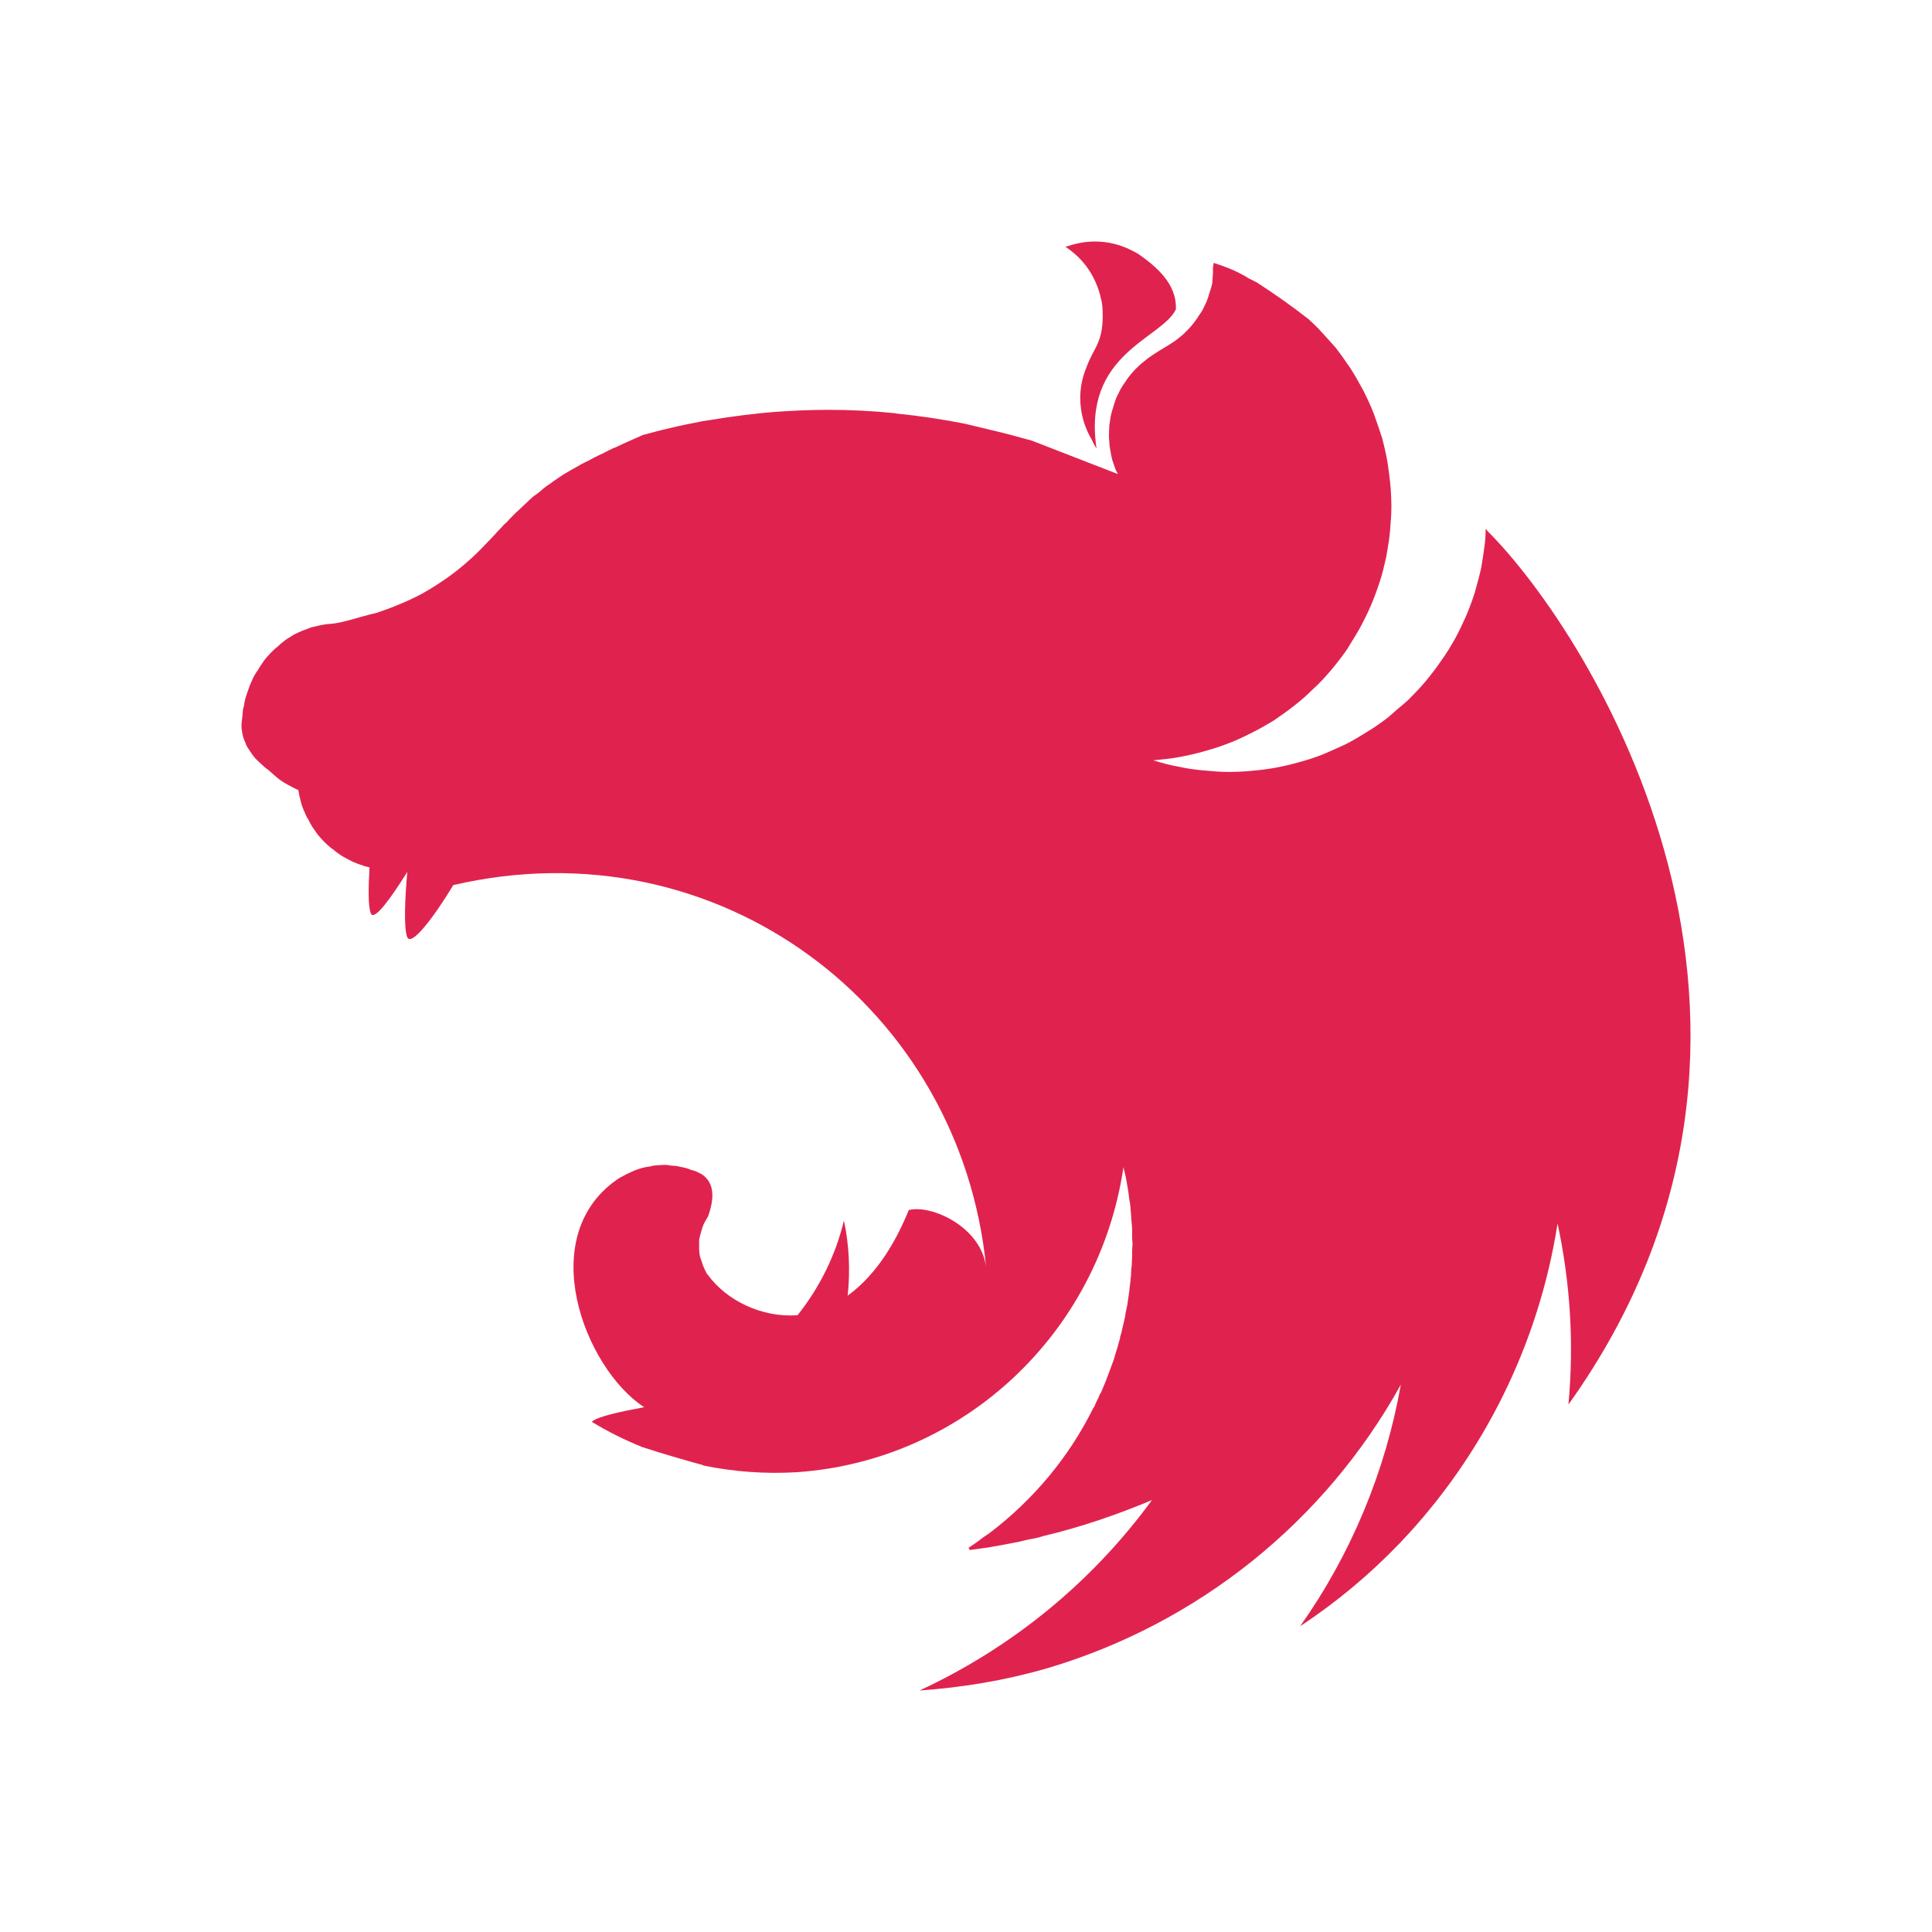
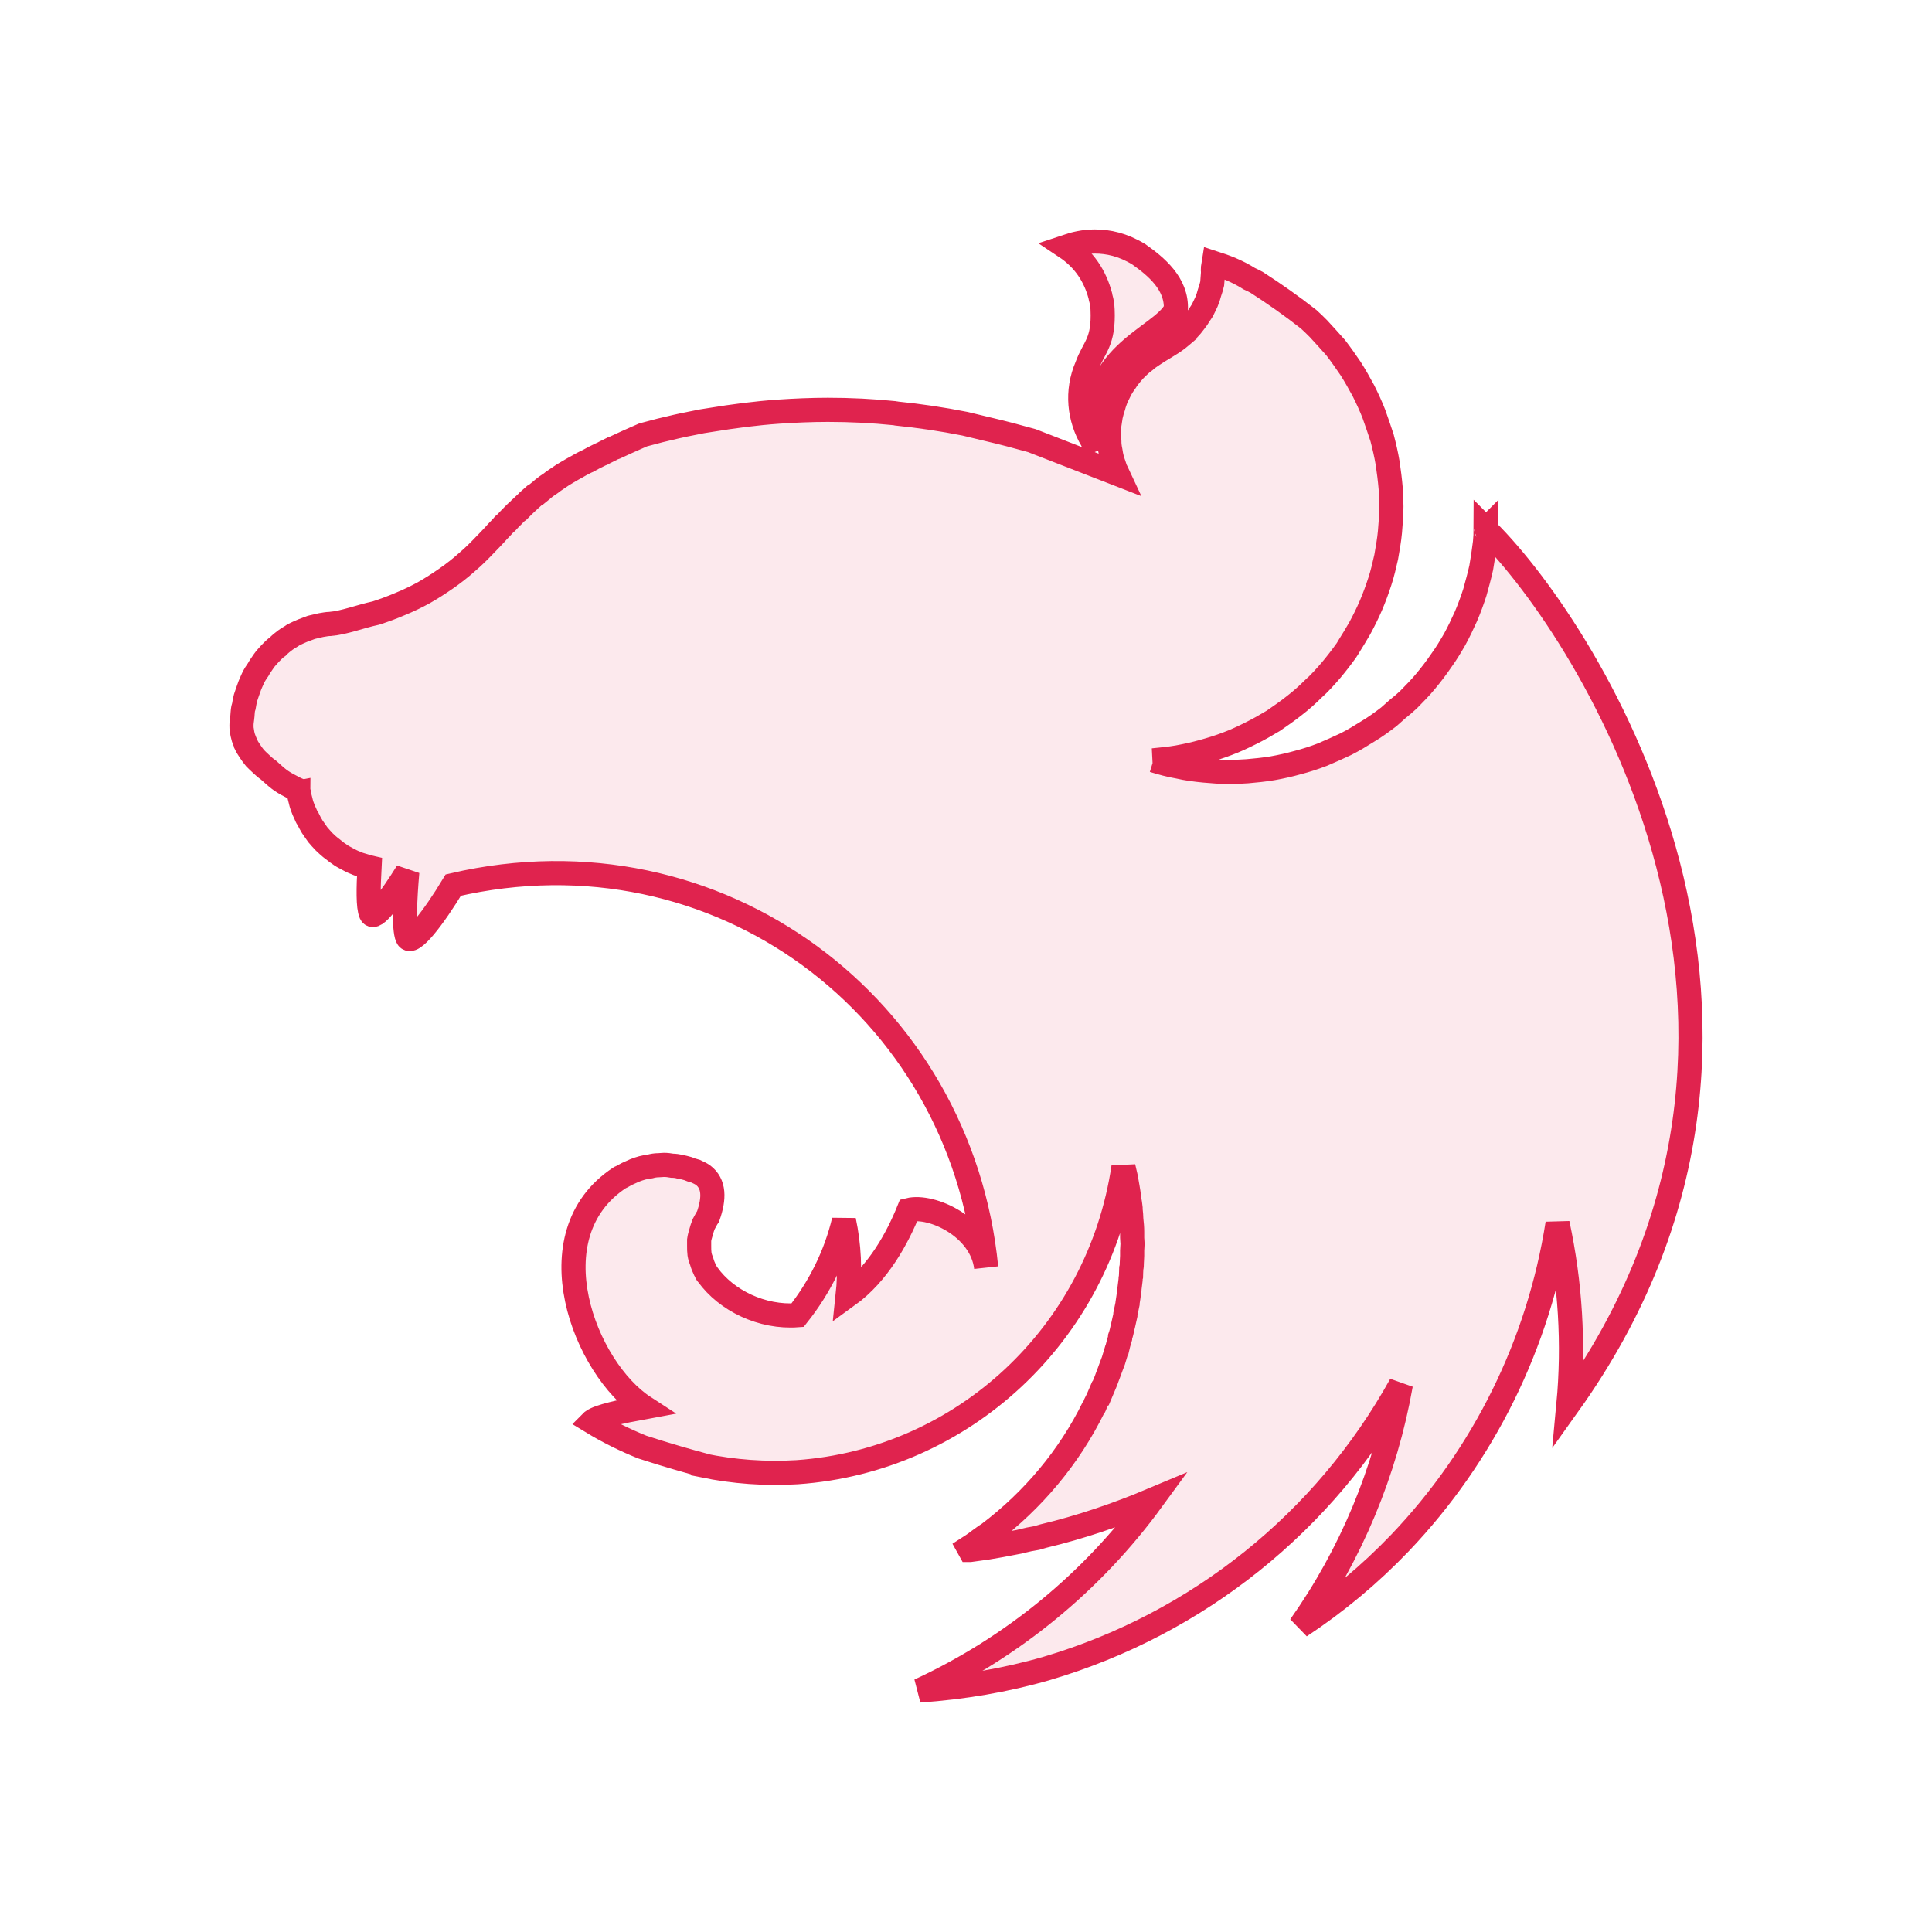
<svg xmlns="http://www.w3.org/2000/svg" width="16" height="16" viewBox="0 0 16 16" fill="none">
-   <path fill-rule="evenodd" clip-rule="evenodd" d="M9.066 2C8.979 2 8.898 2.019 8.824 2.044C8.982 2.149 9.069 2.289 9.112 2.448C9.115 2.47 9.122 2.485 9.125 2.507C9.128 2.526 9.131 2.544 9.131 2.563C9.143 2.837 9.06 2.871 9.001 3.033C8.911 3.241 8.936 3.465 9.044 3.646C9.053 3.668 9.066 3.692 9.081 3.714C8.963 2.927 9.617 2.809 9.738 2.563C9.748 2.348 9.571 2.205 9.431 2.106C9.298 2.025 9.177 2 9.066 2V2ZM10.051 2.177C10.039 2.249 10.048 2.23 10.045 2.268C10.042 2.292 10.042 2.324 10.039 2.348C10.033 2.373 10.026 2.398 10.017 2.423C10.011 2.448 10.002 2.473 9.992 2.498C9.98 2.523 9.971 2.544 9.958 2.569C9.949 2.582 9.943 2.594 9.933 2.607C9.927 2.616 9.921 2.625 9.915 2.635C9.899 2.656 9.884 2.678 9.868 2.697C9.85 2.716 9.834 2.737 9.813 2.753C9.813 2.756 9.813 2.756 9.813 2.756C9.794 2.772 9.775 2.79 9.754 2.806C9.689 2.856 9.614 2.893 9.546 2.94C9.524 2.955 9.503 2.968 9.484 2.986C9.462 3.002 9.444 3.017 9.425 3.036C9.404 3.055 9.388 3.073 9.369 3.095C9.354 3.114 9.335 3.136 9.323 3.157C9.307 3.179 9.292 3.201 9.28 3.223C9.267 3.248 9.258 3.269 9.245 3.294C9.236 3.319 9.227 3.341 9.221 3.366C9.211 3.394 9.205 3.419 9.199 3.444C9.196 3.456 9.196 3.472 9.193 3.484C9.19 3.497 9.19 3.509 9.187 3.521C9.187 3.546 9.184 3.574 9.184 3.599C9.184 3.618 9.184 3.637 9.187 3.655C9.187 3.68 9.19 3.705 9.196 3.733C9.199 3.758 9.205 3.783 9.211 3.808C9.221 3.833 9.227 3.857 9.236 3.882C9.242 3.898 9.252 3.913 9.258 3.926L8.545 3.649C8.424 3.615 8.306 3.584 8.186 3.556C8.121 3.54 8.055 3.525 7.99 3.509C7.804 3.472 7.615 3.444 7.426 3.425C7.42 3.425 7.417 3.422 7.411 3.422C7.225 3.403 7.042 3.394 6.856 3.394C6.72 3.394 6.583 3.4 6.45 3.409C6.261 3.422 6.072 3.447 5.883 3.478C5.837 3.484 5.79 3.493 5.744 3.503C5.648 3.521 5.555 3.543 5.465 3.565C5.418 3.577 5.372 3.59 5.325 3.602C5.279 3.621 5.235 3.643 5.192 3.661C5.158 3.677 5.124 3.692 5.09 3.708C5.084 3.711 5.077 3.711 5.074 3.714C5.043 3.73 5.015 3.742 4.987 3.758C4.978 3.761 4.972 3.764 4.966 3.767C4.932 3.783 4.898 3.801 4.87 3.817C4.848 3.826 4.826 3.839 4.808 3.848C4.798 3.854 4.786 3.861 4.78 3.864C4.752 3.879 4.724 3.895 4.699 3.91C4.671 3.926 4.647 3.941 4.625 3.957C4.603 3.973 4.581 3.985 4.563 4.001C4.56 4.004 4.557 4.004 4.554 4.007C4.535 4.019 4.513 4.035 4.495 4.05C4.495 4.05 4.492 4.053 4.489 4.056C4.473 4.069 4.458 4.081 4.442 4.094C4.436 4.097 4.43 4.103 4.423 4.106C4.408 4.119 4.392 4.134 4.377 4.147C4.374 4.153 4.368 4.156 4.365 4.159C4.346 4.178 4.327 4.193 4.309 4.212C4.306 4.212 4.306 4.215 4.303 4.218C4.284 4.234 4.265 4.253 4.247 4.271C4.244 4.274 4.244 4.277 4.241 4.277C4.225 4.293 4.21 4.309 4.194 4.327C4.188 4.333 4.179 4.34 4.172 4.346C4.157 4.365 4.138 4.383 4.12 4.402C4.117 4.408 4.11 4.411 4.107 4.417C4.083 4.442 4.061 4.467 4.036 4.492C4.033 4.495 4.03 4.498 4.027 4.501C3.977 4.554 3.924 4.607 3.869 4.654C3.813 4.704 3.754 4.75 3.695 4.791C3.633 4.834 3.574 4.872 3.509 4.909C3.447 4.943 3.382 4.974 3.314 5.002C3.249 5.03 3.181 5.055 3.113 5.077C2.982 5.105 2.849 5.158 2.734 5.167C2.71 5.167 2.682 5.173 2.657 5.177C2.629 5.183 2.604 5.189 2.58 5.195C2.555 5.205 2.53 5.214 2.505 5.223C2.48 5.233 2.456 5.245 2.431 5.257C2.409 5.273 2.384 5.285 2.363 5.301C2.341 5.317 2.319 5.335 2.301 5.354C2.279 5.369 2.257 5.391 2.239 5.41C2.22 5.432 2.201 5.45 2.186 5.472C2.17 5.497 2.152 5.519 2.139 5.544C2.124 5.565 2.108 5.59 2.096 5.615C2.084 5.643 2.071 5.668 2.062 5.696C2.053 5.721 2.043 5.749 2.034 5.777C2.028 5.802 2.022 5.827 2.019 5.852C2.019 5.855 2.015 5.858 2.015 5.861C2.009 5.889 2.009 5.926 2.006 5.945C2.003 5.967 2 5.985 2 6.007C2 6.02 2 6.035 2.003 6.048C2.006 6.069 2.009 6.088 2.015 6.107C2.022 6.125 2.028 6.144 2.037 6.163C2.037 6.166 2.037 6.166 2.037 6.166C2.046 6.185 2.059 6.203 2.071 6.222C2.084 6.241 2.096 6.259 2.112 6.278C2.127 6.293 2.146 6.312 2.164 6.328C2.183 6.346 2.201 6.362 2.223 6.377C2.298 6.443 2.316 6.465 2.412 6.514C2.428 6.524 2.443 6.53 2.462 6.539C2.465 6.539 2.468 6.542 2.471 6.542C2.471 6.549 2.471 6.552 2.474 6.558C2.477 6.583 2.483 6.608 2.49 6.633C2.496 6.661 2.505 6.685 2.514 6.707C2.524 6.726 2.53 6.745 2.539 6.763C2.542 6.769 2.545 6.776 2.549 6.779C2.561 6.804 2.573 6.825 2.586 6.847C2.601 6.869 2.617 6.891 2.632 6.913C2.648 6.931 2.666 6.953 2.685 6.972C2.703 6.99 2.722 7.006 2.744 7.025C2.744 7.025 2.747 7.028 2.75 7.028C2.769 7.043 2.787 7.059 2.806 7.071C2.827 7.087 2.849 7.099 2.874 7.112C2.896 7.124 2.92 7.137 2.945 7.146C2.964 7.155 2.986 7.162 3.007 7.168C3.01 7.171 3.013 7.171 3.02 7.174C3.032 7.177 3.047 7.18 3.06 7.183C3.051 7.351 3.047 7.51 3.072 7.566C3.1 7.628 3.237 7.438 3.373 7.221C3.354 7.435 3.342 7.687 3.373 7.762C3.407 7.84 3.593 7.597 3.754 7.33C5.951 6.819 7.956 8.344 8.167 10.497C8.127 10.161 7.715 9.974 7.526 10.021C7.433 10.251 7.275 10.546 7.02 10.73C7.042 10.525 7.033 10.313 6.989 10.108C6.921 10.394 6.788 10.662 6.605 10.892C6.311 10.914 6.016 10.771 5.861 10.556C5.849 10.546 5.846 10.528 5.837 10.515C5.827 10.494 5.818 10.472 5.812 10.45C5.803 10.428 5.796 10.406 5.793 10.385C5.79 10.363 5.79 10.341 5.79 10.316C5.79 10.301 5.79 10.285 5.79 10.27C5.793 10.248 5.799 10.226 5.806 10.204C5.812 10.182 5.818 10.161 5.827 10.139C5.84 10.117 5.849 10.095 5.864 10.074C5.917 9.924 5.917 9.803 5.821 9.731C5.803 9.719 5.784 9.71 5.762 9.7C5.75 9.697 5.734 9.691 5.722 9.688C5.713 9.685 5.706 9.682 5.697 9.678C5.675 9.672 5.654 9.666 5.632 9.663C5.61 9.657 5.589 9.654 5.567 9.654C5.545 9.65 5.521 9.647 5.499 9.647C5.483 9.647 5.468 9.65 5.452 9.65C5.428 9.65 5.406 9.654 5.384 9.66C5.362 9.663 5.341 9.666 5.319 9.672C5.297 9.678 5.276 9.685 5.254 9.694C5.232 9.703 5.214 9.713 5.192 9.722C5.173 9.731 5.155 9.744 5.133 9.753C4.411 10.226 4.842 11.334 5.335 11.654C5.149 11.688 4.96 11.729 4.907 11.769C4.904 11.772 4.901 11.775 4.901 11.775C5.034 11.856 5.173 11.925 5.319 11.984C5.517 12.049 5.728 12.108 5.821 12.133V12.136C6.078 12.189 6.339 12.208 6.602 12.192C7.975 12.096 9.1 11.047 9.304 9.666C9.311 9.694 9.317 9.719 9.323 9.747C9.332 9.803 9.345 9.862 9.351 9.921C9.351 9.921 9.351 9.921 9.351 9.924C9.357 9.952 9.36 9.98 9.363 10.005C9.363 10.011 9.363 10.014 9.363 10.018C9.366 10.046 9.369 10.074 9.369 10.098C9.373 10.133 9.376 10.167 9.376 10.201C9.376 10.217 9.376 10.232 9.376 10.251C9.376 10.267 9.379 10.285 9.379 10.301C9.379 10.319 9.376 10.338 9.376 10.357C9.376 10.372 9.376 10.388 9.376 10.4C9.376 10.422 9.373 10.441 9.373 10.463C9.373 10.475 9.373 10.487 9.369 10.503C9.369 10.525 9.366 10.546 9.366 10.571C9.363 10.581 9.363 10.59 9.363 10.599C9.36 10.624 9.357 10.646 9.354 10.671C9.354 10.68 9.354 10.69 9.351 10.699C9.348 10.73 9.342 10.758 9.338 10.789V10.792V10.796C9.332 10.823 9.326 10.855 9.32 10.883C9.32 10.886 9.32 10.889 9.32 10.892C9.314 10.92 9.307 10.948 9.301 10.976C9.301 10.979 9.298 10.985 9.298 10.988C9.292 11.016 9.286 11.044 9.276 11.072C9.276 11.075 9.276 11.079 9.276 11.082C9.267 11.113 9.258 11.141 9.252 11.169C9.249 11.172 9.249 11.175 9.249 11.175C9.239 11.206 9.23 11.237 9.221 11.268C9.208 11.3 9.199 11.328 9.187 11.359C9.174 11.39 9.165 11.421 9.153 11.449C9.14 11.48 9.128 11.508 9.115 11.539H9.112C9.1 11.567 9.087 11.598 9.072 11.626C9.069 11.636 9.066 11.642 9.063 11.648C9.06 11.651 9.06 11.654 9.056 11.657C8.855 12.065 8.557 12.423 8.186 12.703C8.161 12.718 8.136 12.737 8.111 12.755C8.105 12.762 8.096 12.765 8.09 12.771C8.068 12.787 8.046 12.802 8.021 12.818L8.031 12.836H8.034C8.077 12.83 8.121 12.824 8.164 12.818H8.167C8.248 12.805 8.328 12.79 8.409 12.774C8.43 12.771 8.455 12.765 8.477 12.759C8.492 12.755 8.505 12.752 8.52 12.749C8.542 12.746 8.564 12.74 8.585 12.737C8.604 12.731 8.623 12.727 8.641 12.721C8.951 12.647 9.252 12.544 9.54 12.423C9.047 13.098 8.387 13.642 7.615 14C7.972 13.975 8.328 13.916 8.672 13.816C9.921 13.446 10.972 12.603 11.601 11.467C11.474 12.186 11.189 12.871 10.767 13.468C11.068 13.269 11.344 13.039 11.595 12.777C12.289 12.049 12.744 11.125 12.899 10.133C13.005 10.624 13.036 11.132 12.989 11.632C15.227 8.499 13.175 5.251 12.317 4.396C12.313 4.389 12.31 4.386 12.31 4.38C12.307 4.383 12.307 4.383 12.307 4.386C12.307 4.383 12.307 4.383 12.304 4.38C12.304 4.417 12.301 4.455 12.298 4.492C12.289 4.564 12.279 4.632 12.267 4.701C12.252 4.769 12.233 4.837 12.214 4.906C12.193 4.971 12.168 5.04 12.14 5.105C12.112 5.167 12.081 5.233 12.047 5.295C12.013 5.354 11.976 5.416 11.935 5.472C11.895 5.531 11.852 5.587 11.808 5.64C11.762 5.696 11.712 5.746 11.663 5.796C11.632 5.824 11.604 5.849 11.573 5.873C11.548 5.895 11.526 5.914 11.502 5.936C11.446 5.979 11.39 6.02 11.328 6.057C11.269 6.094 11.207 6.132 11.145 6.163C11.08 6.194 11.015 6.222 10.95 6.25C10.885 6.275 10.817 6.297 10.748 6.315C10.68 6.334 10.609 6.35 10.541 6.362C10.47 6.374 10.398 6.381 10.33 6.387C10.281 6.39 10.231 6.393 10.181 6.393C10.11 6.393 10.039 6.387 9.971 6.381C9.899 6.374 9.828 6.365 9.76 6.349C9.689 6.337 9.62 6.318 9.552 6.297H9.549C9.617 6.29 9.686 6.284 9.754 6.272C9.825 6.259 9.893 6.244 9.961 6.225C10.03 6.206 10.098 6.185 10.163 6.16C10.231 6.135 10.296 6.104 10.358 6.073C10.423 6.041 10.482 6.007 10.544 5.97C10.603 5.929 10.662 5.889 10.717 5.845C10.773 5.802 10.826 5.755 10.876 5.705C10.928 5.659 10.975 5.606 11.021 5.553C11.068 5.497 11.111 5.441 11.151 5.385C11.158 5.376 11.164 5.363 11.17 5.354C11.201 5.304 11.232 5.254 11.26 5.205C11.294 5.142 11.325 5.08 11.353 5.015C11.381 4.949 11.405 4.884 11.427 4.816C11.449 4.75 11.464 4.682 11.48 4.613C11.492 4.542 11.505 4.473 11.511 4.405C11.517 4.333 11.523 4.262 11.523 4.193C11.523 4.144 11.52 4.094 11.517 4.044C11.511 3.973 11.502 3.904 11.492 3.836C11.48 3.764 11.464 3.696 11.446 3.627C11.424 3.562 11.402 3.493 11.378 3.428C11.353 3.363 11.322 3.297 11.291 3.235C11.257 3.173 11.223 3.111 11.185 3.052C11.145 2.993 11.105 2.936 11.062 2.88C11.015 2.828 10.969 2.775 10.919 2.722C10.894 2.697 10.866 2.669 10.838 2.644C10.699 2.535 10.553 2.432 10.408 2.339C10.386 2.327 10.367 2.317 10.346 2.308C10.243 2.243 10.147 2.208 10.051 2.177L10.051 2.177Z" fill="#E0234E" />
+   <path fill-rule="evenodd" clip-rule="evenodd" d="M9.066 2C8.979 2 8.898 2.019 8.824 2.044C8.982 2.149 9.069 2.289 9.112 2.448C9.115 2.47 9.122 2.485 9.125 2.507C9.128 2.526 9.131 2.544 9.131 2.563C9.143 2.837 9.06 2.871 9.001 3.033C8.911 3.241 8.936 3.465 9.044 3.646C9.053 3.668 9.066 3.692 9.081 3.714C8.963 2.927 9.617 2.809 9.738 2.563C9.748 2.348 9.571 2.205 9.431 2.106C9.298 2.025 9.177 2 9.066 2V2ZM10.051 2.177C10.039 2.249 10.048 2.23 10.045 2.268C10.042 2.292 10.042 2.324 10.039 2.348C10.033 2.373 10.026 2.398 10.017 2.423C10.011 2.448 10.002 2.473 9.992 2.498C9.98 2.523 9.971 2.544 9.958 2.569C9.949 2.582 9.943 2.594 9.933 2.607C9.927 2.616 9.921 2.625 9.915 2.635C9.899 2.656 9.884 2.678 9.868 2.697C9.85 2.716 9.834 2.737 9.813 2.753C9.813 2.756 9.813 2.756 9.813 2.756C9.794 2.772 9.775 2.79 9.754 2.806C9.689 2.856 9.614 2.893 9.546 2.94C9.524 2.955 9.503 2.968 9.484 2.986C9.462 3.002 9.444 3.017 9.425 3.036C9.404 3.055 9.388 3.073 9.369 3.095C9.354 3.114 9.335 3.136 9.323 3.157C9.307 3.179 9.292 3.201 9.28 3.223C9.267 3.248 9.258 3.269 9.245 3.294C9.236 3.319 9.227 3.341 9.221 3.366C9.211 3.394 9.205 3.419 9.199 3.444C9.196 3.456 9.196 3.472 9.193 3.484C9.19 3.497 9.19 3.509 9.187 3.521C9.187 3.546 9.184 3.574 9.184 3.599C9.184 3.618 9.184 3.637 9.187 3.655C9.187 3.68 9.19 3.705 9.196 3.733C9.199 3.758 9.205 3.783 9.211 3.808C9.221 3.833 9.227 3.857 9.236 3.882C9.242 3.898 9.252 3.913 9.258 3.926L8.545 3.649C8.424 3.615 8.306 3.584 8.186 3.556C8.121 3.54 8.055 3.525 7.99 3.509C7.804 3.472 7.615 3.444 7.426 3.425C7.42 3.425 7.417 3.422 7.411 3.422C7.225 3.403 7.042 3.394 6.856 3.394C6.72 3.394 6.583 3.4 6.45 3.409C6.261 3.422 6.072 3.447 5.883 3.478C5.837 3.484 5.79 3.493 5.744 3.503C5.648 3.521 5.555 3.543 5.465 3.565C5.418 3.577 5.372 3.59 5.325 3.602C5.279 3.621 5.235 3.643 5.192 3.661C5.158 3.677 5.124 3.692 5.09 3.708C5.084 3.711 5.077 3.711 5.074 3.714C5.043 3.73 5.015 3.742 4.987 3.758C4.978 3.761 4.972 3.764 4.966 3.767C4.932 3.783 4.898 3.801 4.87 3.817C4.848 3.826 4.826 3.839 4.808 3.848C4.798 3.854 4.786 3.861 4.78 3.864C4.752 3.879 4.724 3.895 4.699 3.91C4.671 3.926 4.647 3.941 4.625 3.957C4.603 3.973 4.581 3.985 4.563 4.001C4.56 4.004 4.557 4.004 4.554 4.007C4.535 4.019 4.513 4.035 4.495 4.05C4.495 4.05 4.492 4.053 4.489 4.056C4.473 4.069 4.458 4.081 4.442 4.094C4.436 4.097 4.43 4.103 4.423 4.106C4.408 4.119 4.392 4.134 4.377 4.147C4.374 4.153 4.368 4.156 4.365 4.159C4.346 4.178 4.327 4.193 4.309 4.212C4.306 4.212 4.306 4.215 4.303 4.218C4.284 4.234 4.265 4.253 4.247 4.271C4.244 4.274 4.244 4.277 4.241 4.277C4.225 4.293 4.21 4.309 4.194 4.327C4.188 4.333 4.179 4.34 4.172 4.346C4.157 4.365 4.138 4.383 4.12 4.402C4.117 4.408 4.11 4.411 4.107 4.417C4.083 4.442 4.061 4.467 4.036 4.492C4.033 4.495 4.03 4.498 4.027 4.501C3.977 4.554 3.924 4.607 3.869 4.654C3.813 4.704 3.754 4.75 3.695 4.791C3.633 4.834 3.574 4.872 3.509 4.909C3.447 4.943 3.382 4.974 3.314 5.002C3.249 5.03 3.181 5.055 3.113 5.077C2.982 5.105 2.849 5.158 2.734 5.167C2.71 5.167 2.682 5.173 2.657 5.177C2.629 5.183 2.604 5.189 2.58 5.195C2.555 5.205 2.53 5.214 2.505 5.223C2.48 5.233 2.456 5.245 2.431 5.257C2.409 5.273 2.384 5.285 2.363 5.301C2.341 5.317 2.319 5.335 2.301 5.354C2.279 5.369 2.257 5.391 2.239 5.41C2.22 5.432 2.201 5.45 2.186 5.472C2.17 5.497 2.152 5.519 2.139 5.544C2.124 5.565 2.108 5.59 2.096 5.615C2.084 5.643 2.071 5.668 2.062 5.696C2.053 5.721 2.043 5.749 2.034 5.777C2.028 5.802 2.022 5.827 2.019 5.852C2.019 5.855 2.015 5.858 2.015 5.861C2.009 5.889 2.009 5.926 2.006 5.945C2.003 5.967 2 5.985 2 6.007C2 6.02 2 6.035 2.003 6.048C2.006 6.069 2.009 6.088 2.015 6.107C2.022 6.125 2.028 6.144 2.037 6.163C2.037 6.166 2.037 6.166 2.037 6.166C2.046 6.185 2.059 6.203 2.071 6.222C2.084 6.241 2.096 6.259 2.112 6.278C2.127 6.293 2.146 6.312 2.164 6.328C2.183 6.346 2.201 6.362 2.223 6.377C2.298 6.443 2.316 6.465 2.412 6.514C2.428 6.524 2.443 6.53 2.462 6.539C2.465 6.539 2.468 6.542 2.471 6.542C2.471 6.549 2.471 6.552 2.474 6.558C2.477 6.583 2.483 6.608 2.49 6.633C2.496 6.661 2.505 6.685 2.514 6.707C2.524 6.726 2.53 6.745 2.539 6.763C2.542 6.769 2.545 6.776 2.549 6.779C2.561 6.804 2.573 6.825 2.586 6.847C2.601 6.869 2.617 6.891 2.632 6.913C2.648 6.931 2.666 6.953 2.685 6.972C2.703 6.99 2.722 7.006 2.744 7.025C2.744 7.025 2.747 7.028 2.75 7.028C2.769 7.043 2.787 7.059 2.806 7.071C2.827 7.087 2.849 7.099 2.874 7.112C2.896 7.124 2.92 7.137 2.945 7.146C2.964 7.155 2.986 7.162 3.007 7.168C3.01 7.171 3.013 7.171 3.02 7.174C3.032 7.177 3.047 7.18 3.06 7.183C3.051 7.351 3.047 7.51 3.072 7.566C3.1 7.628 3.237 7.438 3.373 7.221C3.354 7.435 3.342 7.687 3.373 7.762C3.407 7.84 3.593 7.597 3.754 7.33C5.951 6.819 7.956 8.344 8.167 10.497C8.127 10.161 7.715 9.974 7.526 10.021C7.433 10.251 7.275 10.546 7.02 10.73C7.042 10.525 7.033 10.313 6.989 10.108C6.921 10.394 6.788 10.662 6.605 10.892C6.311 10.914 6.016 10.771 5.861 10.556C5.849 10.546 5.846 10.528 5.837 10.515C5.827 10.494 5.818 10.472 5.812 10.45C5.803 10.428 5.796 10.406 5.793 10.385C5.79 10.363 5.79 10.341 5.79 10.316C5.79 10.301 5.79 10.285 5.79 10.27C5.793 10.248 5.799 10.226 5.806 10.204C5.812 10.182 5.818 10.161 5.827 10.139C5.84 10.117 5.849 10.095 5.864 10.074C5.917 9.924 5.917 9.803 5.821 9.731C5.803 9.719 5.784 9.71 5.762 9.7C5.75 9.697 5.734 9.691 5.722 9.688C5.713 9.685 5.706 9.682 5.697 9.678C5.675 9.672 5.654 9.666 5.632 9.663C5.61 9.657 5.589 9.654 5.567 9.654C5.545 9.65 5.521 9.647 5.499 9.647C5.483 9.647 5.468 9.65 5.452 9.65C5.428 9.65 5.406 9.654 5.384 9.66C5.362 9.663 5.341 9.666 5.319 9.672C5.297 9.678 5.276 9.685 5.254 9.694C5.232 9.703 5.214 9.713 5.192 9.722C5.173 9.731 5.155 9.744 5.133 9.753C4.411 10.226 4.842 11.334 5.335 11.654C5.149 11.688 4.96 11.729 4.907 11.769C4.904 11.772 4.901 11.775 4.901 11.775C5.034 11.856 5.173 11.925 5.319 11.984C5.517 12.049 5.728 12.108 5.821 12.133V12.136C6.078 12.189 6.339 12.208 6.602 12.192C7.975 12.096 9.1 11.047 9.304 9.666C9.311 9.694 9.317 9.719 9.323 9.747C9.332 9.803 9.345 9.862 9.351 9.921C9.351 9.921 9.351 9.921 9.351 9.924C9.357 9.952 9.36 9.98 9.363 10.005C9.363 10.011 9.363 10.014 9.363 10.018C9.366 10.046 9.369 10.074 9.369 10.098C9.373 10.133 9.376 10.167 9.376 10.201C9.376 10.217 9.376 10.232 9.376 10.251C9.376 10.267 9.379 10.285 9.379 10.301C9.379 10.319 9.376 10.338 9.376 10.357C9.376 10.372 9.376 10.388 9.376 10.4C9.376 10.422 9.373 10.441 9.373 10.463C9.373 10.475 9.373 10.487 9.369 10.503C9.369 10.525 9.366 10.546 9.366 10.571C9.363 10.581 9.363 10.59 9.363 10.599C9.36 10.624 9.357 10.646 9.354 10.671C9.354 10.68 9.354 10.69 9.351 10.699C9.348 10.73 9.342 10.758 9.338 10.789V10.792V10.796C9.332 10.823 9.326 10.855 9.32 10.883C9.32 10.886 9.32 10.889 9.32 10.892C9.314 10.92 9.307 10.948 9.301 10.976C9.301 10.979 9.298 10.985 9.298 10.988C9.292 11.016 9.286 11.044 9.276 11.072C9.276 11.075 9.276 11.079 9.276 11.082C9.267 11.113 9.258 11.141 9.252 11.169C9.249 11.172 9.249 11.175 9.249 11.175C9.239 11.206 9.23 11.237 9.221 11.268C9.208 11.3 9.199 11.328 9.187 11.359C9.174 11.39 9.165 11.421 9.153 11.449C9.14 11.48 9.128 11.508 9.115 11.539H9.112C9.1 11.567 9.087 11.598 9.072 11.626C9.069 11.636 9.066 11.642 9.063 11.648C9.06 11.651 9.06 11.654 9.056 11.657C8.855 12.065 8.557 12.423 8.186 12.703C8.161 12.718 8.136 12.737 8.111 12.755C8.105 12.762 8.096 12.765 8.09 12.771C8.068 12.787 8.046 12.802 8.021 12.818L8.031 12.836H8.034C8.077 12.83 8.121 12.824 8.164 12.818H8.167C8.248 12.805 8.328 12.79 8.409 12.774C8.43 12.771 8.455 12.765 8.477 12.759C8.492 12.755 8.505 12.752 8.52 12.749C8.542 12.746 8.564 12.74 8.585 12.737C8.604 12.731 8.623 12.727 8.641 12.721C8.951 12.647 9.252 12.544 9.54 12.423C9.047 13.098 8.387 13.642 7.615 14C7.972 13.975 8.328 13.916 8.672 13.816C9.921 13.446 10.972 12.603 11.601 11.467C11.474 12.186 11.189 12.871 10.767 13.468C11.068 13.269 11.344 13.039 11.595 12.777C12.289 12.049 12.744 11.125 12.899 10.133C13.005 10.624 13.036 11.132 12.989 11.632C15.227 8.499 13.175 5.251 12.317 4.396C12.313 4.389 12.31 4.386 12.31 4.38C12.307 4.383 12.307 4.383 12.307 4.386C12.307 4.383 12.307 4.383 12.304 4.38C12.304 4.417 12.301 4.455 12.298 4.492C12.289 4.564 12.279 4.632 12.267 4.701C12.252 4.769 12.233 4.837 12.214 4.906C12.193 4.971 12.168 5.04 12.14 5.105C12.112 5.167 12.081 5.233 12.047 5.295C12.013 5.354 11.976 5.416 11.935 5.472C11.895 5.531 11.852 5.587 11.808 5.64C11.762 5.696 11.712 5.746 11.663 5.796C11.632 5.824 11.604 5.849 11.573 5.873C11.548 5.895 11.526 5.914 11.502 5.936C11.446 5.979 11.39 6.02 11.328 6.057C11.269 6.094 11.207 6.132 11.145 6.163C11.08 6.194 11.015 6.222 10.95 6.25C10.885 6.275 10.817 6.297 10.748 6.315C10.68 6.334 10.609 6.35 10.541 6.362C10.47 6.374 10.398 6.381 10.33 6.387C10.281 6.39 10.231 6.393 10.181 6.393C10.11 6.393 10.039 6.387 9.971 6.381C9.899 6.374 9.828 6.365 9.76 6.349C9.689 6.337 9.62 6.318 9.552 6.297H9.549C9.617 6.29 9.686 6.284 9.754 6.272C9.825 6.259 9.893 6.244 9.961 6.225C10.03 6.206 10.098 6.185 10.163 6.16C10.231 6.135 10.296 6.104 10.358 6.073C10.423 6.041 10.482 6.007 10.544 5.97C10.603 5.929 10.662 5.889 10.717 5.845C10.773 5.802 10.826 5.755 10.876 5.705C10.928 5.659 10.975 5.606 11.021 5.553C11.068 5.497 11.111 5.441 11.151 5.385C11.158 5.376 11.164 5.363 11.17 5.354C11.201 5.304 11.232 5.254 11.26 5.205C11.294 5.142 11.325 5.08 11.353 5.015C11.381 4.949 11.405 4.884 11.427 4.816C11.449 4.75 11.464 4.682 11.48 4.613C11.492 4.542 11.505 4.473 11.511 4.405C11.517 4.333 11.523 4.262 11.523 4.193C11.523 4.144 11.52 4.094 11.517 4.044C11.511 3.973 11.502 3.904 11.492 3.836C11.48 3.764 11.464 3.696 11.446 3.627C11.424 3.562 11.402 3.493 11.378 3.428C11.353 3.363 11.322 3.297 11.291 3.235C11.257 3.173 11.223 3.111 11.185 3.052C11.145 2.993 11.105 2.936 11.062 2.88C11.015 2.828 10.969 2.775 10.919 2.722C10.894 2.697 10.866 2.669 10.838 2.644C10.699 2.535 10.553 2.432 10.408 2.339C10.386 2.327 10.367 2.317 10.346 2.308C10.243 2.243 10.147 2.208 10.051 2.177L10.051 2.177Z" fill="#E0234E" fill-opacity="0.1" stroke="#E0234E" stroke-width="0.2" />
</svg>
